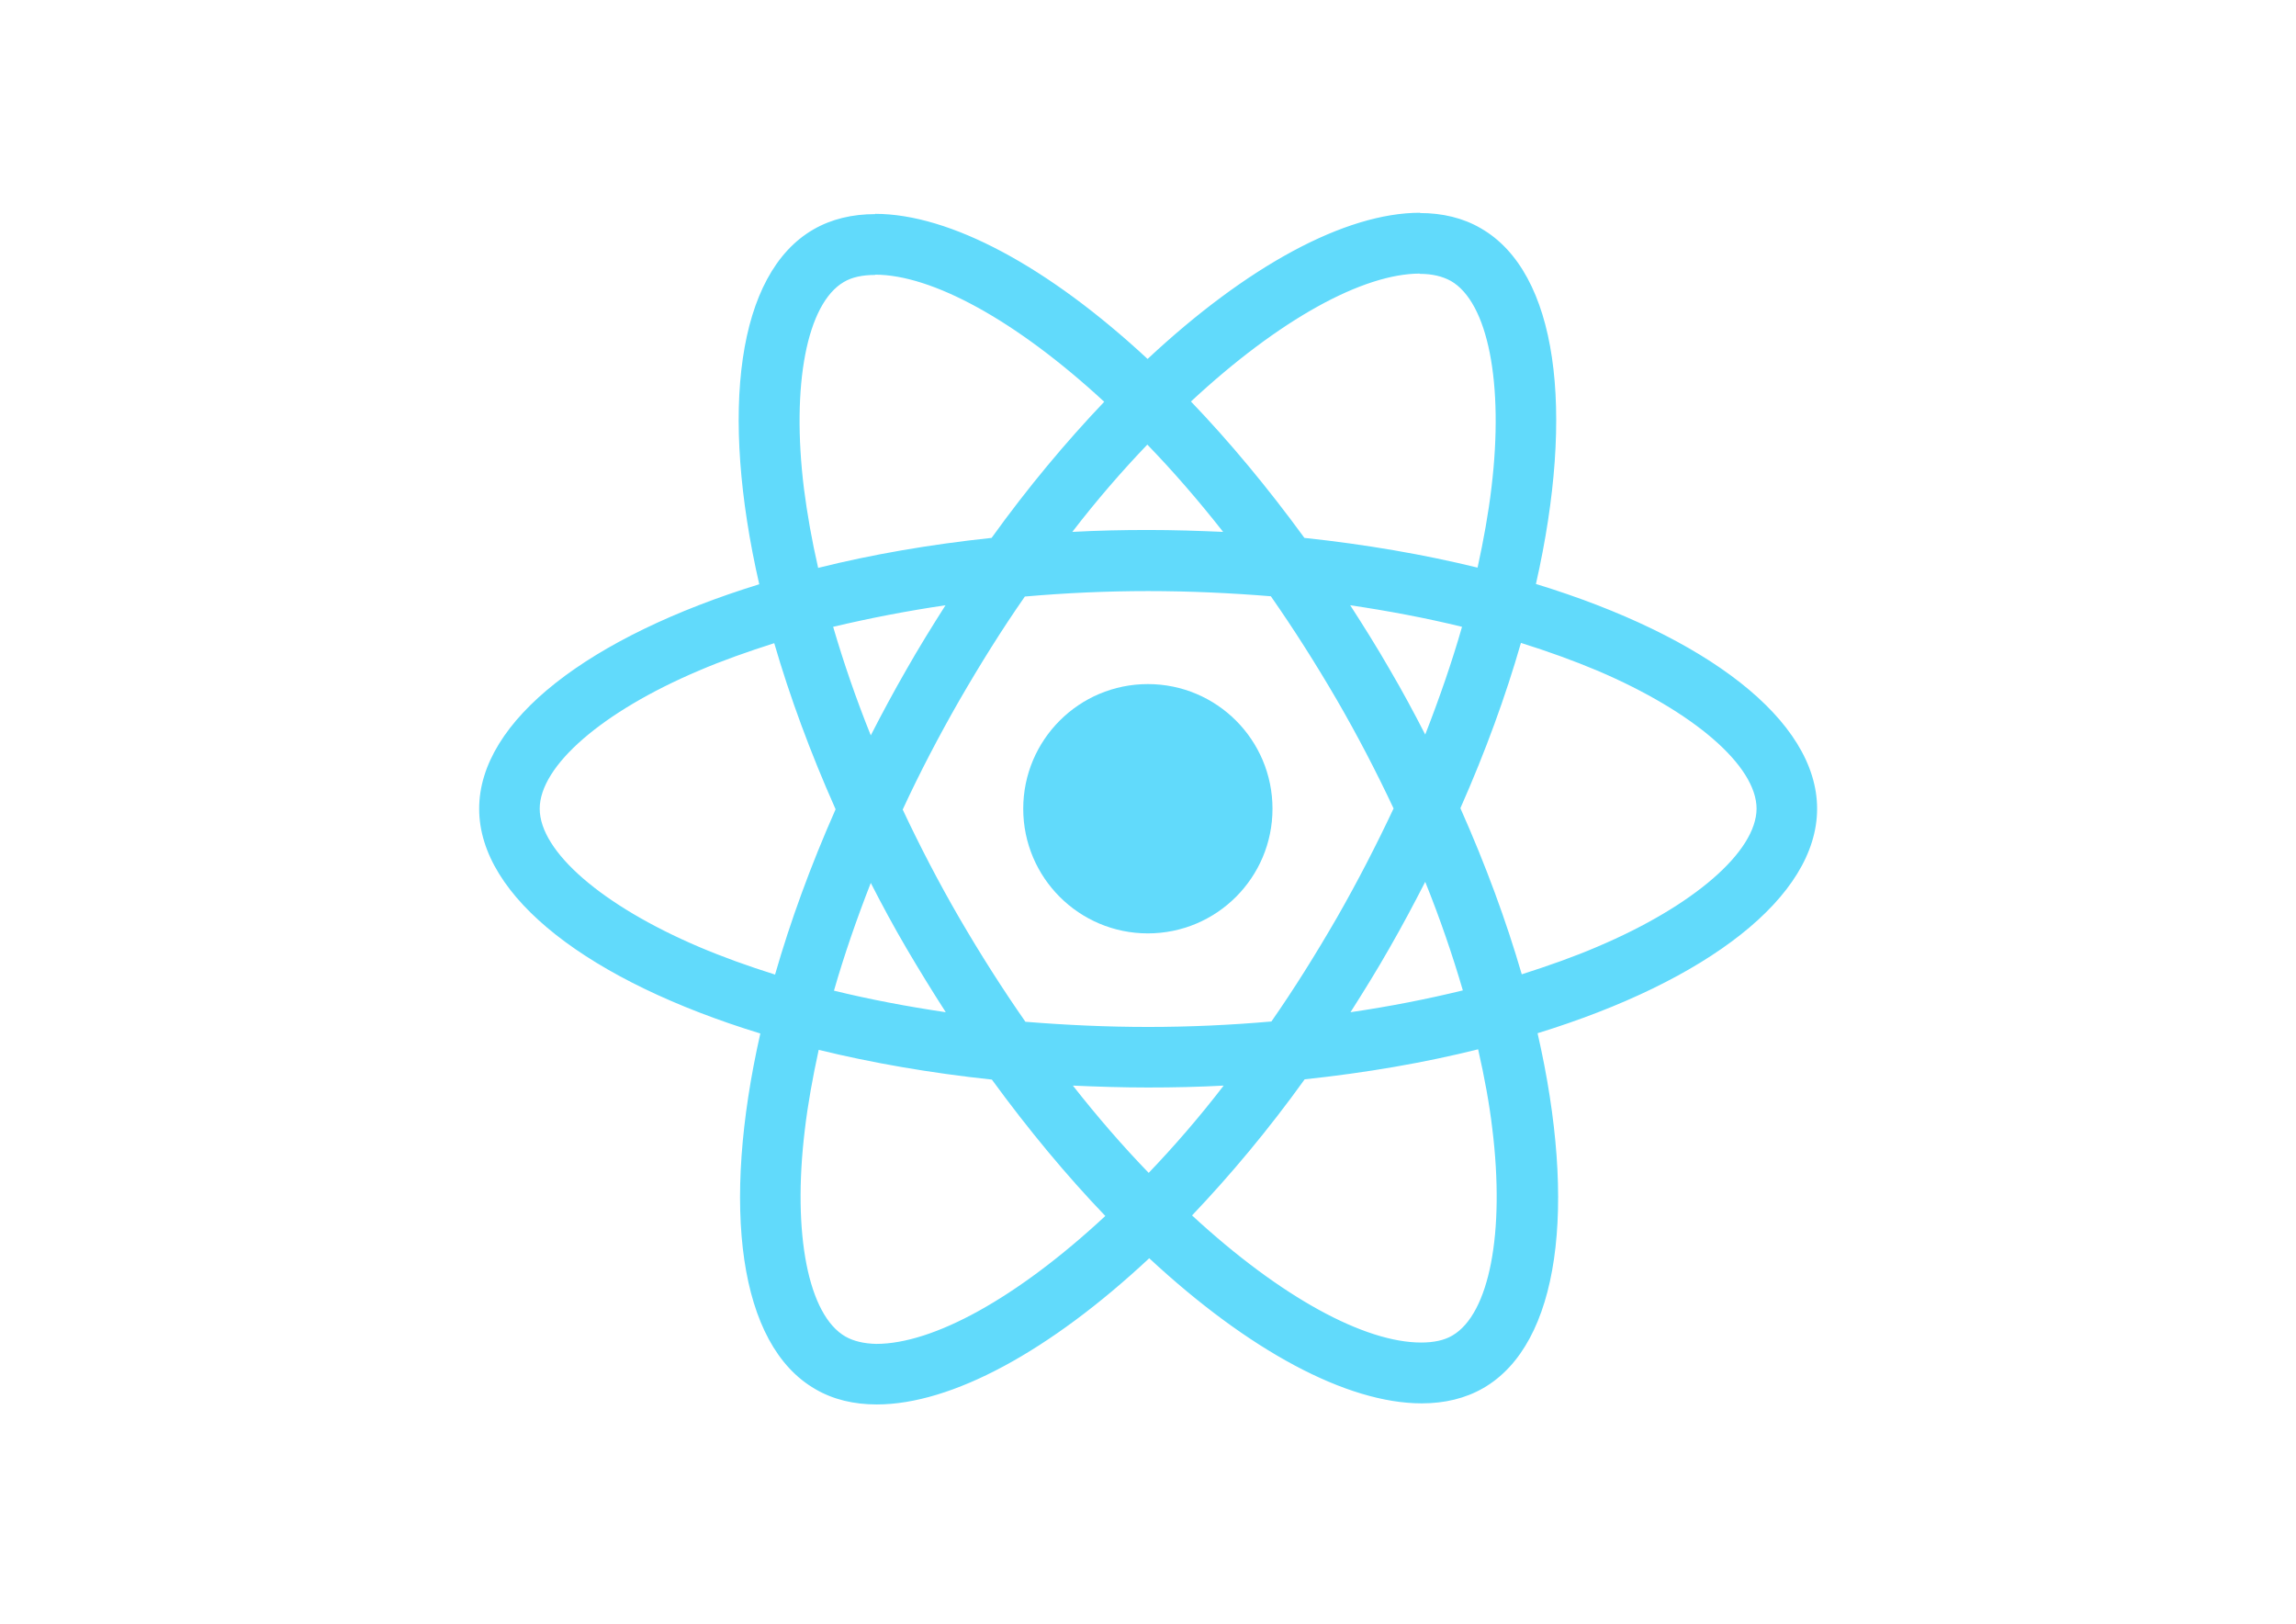
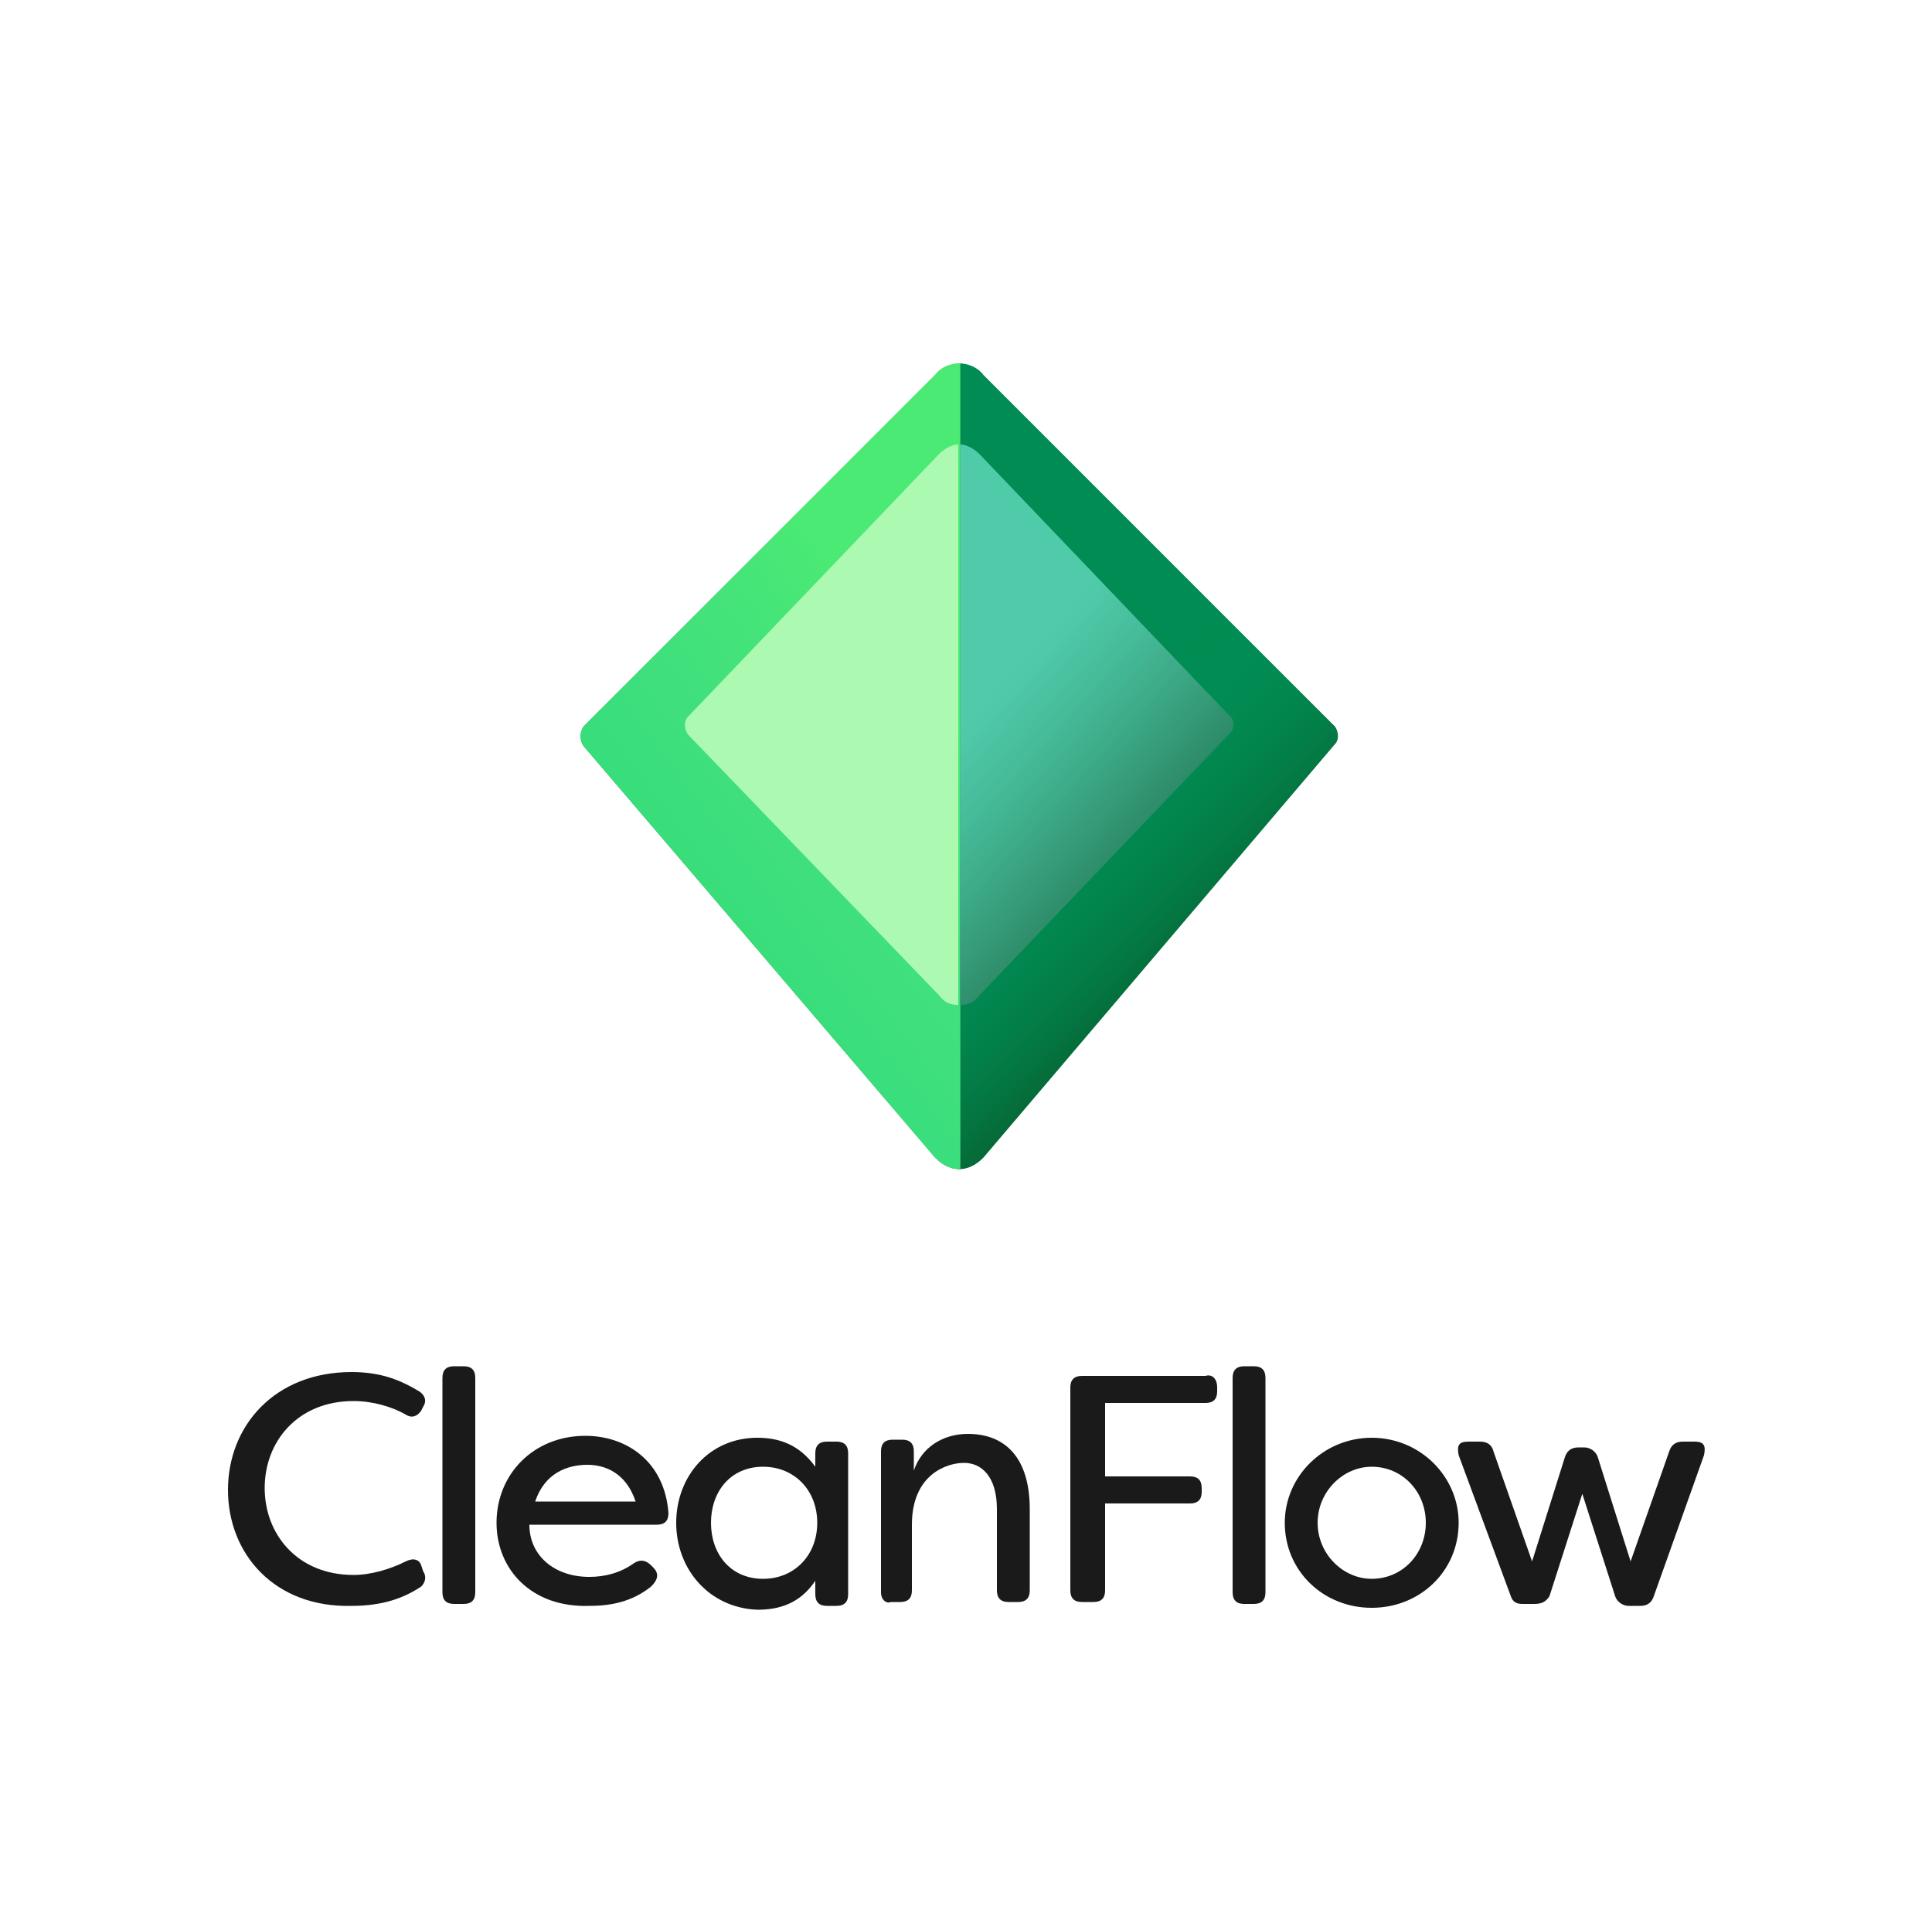
- <svg xmlns="http://www.w3.org/2000/svg" viewBox="0 0 841.9 595.3">
-   <g fill="#61DAFB">
-     <path d="M666.3 296.5c0-32.5-40.7-63.3-103.1-82.4 14.4-63.6 8-114.2-20.2-130.4-6.5-3.8-14.1-5.6-22.4-5.6v22.3c4.6 0 8.3.9 11.4 2.6 13.6 7.8 19.5 37.5 14.9 75.7-1.1 9.4-2.9 19.3-5.1 29.4-19.6-4.8-41-8.5-63.5-10.9-13.5-18.5-27.5-35.3-41.6-50 32.6-30.3 63.2-46.9 84-46.9V78c-27.5 0-63.5 19.6-99.9 53.6-36.4-33.8-72.4-53.2-99.9-53.2v22.3c20.7 0 51.4 16.5 84 46.6-14 14.7-28 31.4-41.3 49.9-22.6 2.4-44 6.1-63.6 11-2.3-10-4-19.7-5.2-29-4.7-38.2 1.1-67.9 14.6-75.8 3-1.8 6.9-2.6 11.5-2.6V78.5c-8.4 0-16 1.8-22.6 5.6-28.1 16.2-34.4 66.7-19.9 130.1-62.2 19.2-102.7 49.9-102.7 82.3 0 32.5 40.7 63.3 103.1 82.4-14.4 63.6-8 114.2 20.2 130.4 6.5 3.8 14.1 5.6 22.5 5.6 27.5 0 63.5-19.6 99.9-53.6 36.4 33.8 72.4 53.2 99.9 53.2 8.4 0 16-1.8 22.6-5.6 28.1-16.2 34.4-66.7 19.9-130.1 62-19.1 102.5-49.9 102.5-82.3zm-130.2-66.7c-3.7 12.9-8.3 26.2-13.5 39.5-4.1-8-8.4-16-13.1-24-4.6-8-9.5-15.8-14.4-23.4 14.2 2.1 27.9 4.7 41 7.9zm-45.8 106.5c-7.8 13.5-15.8 26.3-24.1 38.2-14.9 1.3-30 2-45.2 2-15.1 0-30.2-.7-45-1.9-8.3-11.9-16.4-24.6-24.2-38-7.6-13.1-14.5-26.4-20.8-39.8 6.2-13.4 13.2-26.8 20.7-39.9 7.8-13.5 15.8-26.3 24.1-38.2 14.9-1.3 30-2 45.2-2 15.1 0 30.2.7 45 1.9 8.3 11.9 16.4 24.6 24.2 38 7.6 13.1 14.5 26.4 20.8 39.8-6.3 13.4-13.2 26.8-20.7 39.9zm32.3-13c5.4 13.4 10 26.8 13.8 39.8-13.1 3.2-26.9 5.9-41.2 8 4.9-7.7 9.8-15.6 14.4-23.7 4.6-8 8.9-16.1 13-24.1zM421.2 430c-9.3-9.6-18.6-20.3-27.8-32 9 .4 18.2.7 27.5.7 9.4 0 18.7-.2 27.8-.7-9 11.7-18.3 22.4-27.5 32zm-74.4-58.9c-14.2-2.1-27.9-4.7-41-7.9 3.7-12.9 8.3-26.2 13.5-39.5 4.1 8 8.4 16 13.1 24 4.7 8 9.5 15.8 14.4 23.4zM420.7 163c9.3 9.6 18.6 20.3 27.8 32-9-.4-18.2-.7-27.5-.7-9.4 0-18.7.2-27.8.7 9-11.7 18.3-22.4 27.5-32zm-74 58.9c-4.9 7.7-9.8 15.6-14.4 23.7-4.6 8-8.9 16-13 24-5.4-13.4-10-26.8-13.8-39.8 13.1-3.1 26.9-5.8 41.2-7.9zm-90.5 125.2c-35.4-15.1-58.3-34.9-58.3-50.6 0-15.7 22.9-35.6 58.3-50.6 8.6-3.7 18-7 27.7-10.1 5.7 19.6 13.2 40 22.5 60.9-9.2 20.8-16.6 41.1-22.2 60.6-9.9-3.1-19.3-6.5-28-10.2zM310 490c-13.6-7.8-19.5-37.5-14.9-75.7 1.1-9.4 2.9-19.3 5.1-29.4 19.6 4.8 41 8.5 63.5 10.9 13.5 18.5 27.5 35.3 41.6 50-32.6 30.3-63.2 46.9-84 46.9-4.5-.1-8.3-1-11.3-2.7zm237.2-76.2c4.7 38.2-1.1 67.9-14.6 75.8-3 1.8-6.9 2.6-11.5 2.6-20.7 0-51.4-16.5-84-46.6 14-14.7 28-31.4 41.3-49.9 22.6-2.4 44-6.1 63.6-11 2.3 10.1 4.1 19.8 5.2 29.1zm38.5-66.7c-8.6 3.7-18 7-27.7 10.1-5.7-19.6-13.2-40-22.5-60.9 9.2-20.8 16.6-41.1 22.2-60.6 9.9 3.1 19.3 6.5 28.1 10.2 35.4 15.1 58.3 34.9 58.3 50.6-.1 15.7-23 35.6-58.4 50.6zM320.8 78.4z" />
-     <circle cx="420.9" cy="296.5" r="45.7" />
-     <path d="M520.5 78.1z" />
+ <svg xmlns="http://www.w3.org/2000/svg" version="1.1" id="Layer_1" x="0px" y="0px" viewBox="0 0 100 99.2" style="enable-background:new 0 0 100 99.2;" xml:space="preserve">
+   <style type="text/css">
+ 	.st0{fill:#008C52;}
+ 	.st1{fill:url(#SVGID_1_);}
+ 	.st2{fill:#7AC943;}
+ 	.st3{fill:url(#SVGID_2_);}
+ 	.st4{opacity:0.72;fill:#3DFF7E;enable-background:new    ;}
+ 	.st5{opacity:0.53;fill:#006837;enable-background:new    ;}
+ 	.st6{opacity:0.83;fill:url(#SVGID_3_);enable-background:new    ;}
+ 	.st7{opacity:0.32;fill:url(#SVGID_4_);enable-background:new    ;}
+ 	.st8{fill:#ACFAB2;}
+ 	.st9{fill:#1A1A1A;}
+ </style>
+   <g id="Layer_2_1_">
+ </g>
+   <g id="Layer_1_1_">
+     <g>
+       <g>
+         <g>
+           <path class="st0" d="M69.1,37.6L50.9,19.4c-0.3-0.4-0.8-0.6-1.3-0.6v41.7c0.5,0,0.9-0.2,1.3-0.6l18.2-21.4      C69.3,38.3,69.3,37.9,69.1,37.6z" />
+           <linearGradient id="SVGID_1_" gradientUnits="userSpaceOnUse" x1="49.837" y1="94.631" x2="64.945" y2="79.599" gradientTransform="matrix(1 0 0 -1 4.022490e-03 134.1424)">
+             <stop offset="0.19" style="stop-color:#009C64;stop-opacity:0" />
+             <stop offset="0.457" style="stop-color:#047A47;stop-opacity:0.33" />
+             <stop offset="1" style="stop-color:#0D2C03" />
+           </linearGradient>
+           <path class="st1" d="M69.1,37.6L50.9,19.4c-0.3-0.4-0.8-0.6-1.3-0.6v41.7c0.5,0,0.9-0.2,1.3-0.6l18.2-21.4      C69.3,38.3,69.3,37.9,69.1,37.6z" />
+         </g>
+         <g>
+           <path class="st2" d="M30.2,37.6l18.2-18.2c0.3-0.4,0.8-0.6,1.3-0.6v41.7l0,0c-0.5,0-0.9-0.2-1.3-0.6L30.2,38.6      C30,38.3,30,37.9,30.2,37.6z" />
+           <linearGradient id="SVGID_2_" gradientUnits="userSpaceOnUse" x1="36.652" y1="84.901" x2="50.626" y2="95.41" gradientTransform="matrix(1 0 0 -1 4.022490e-03 134.1424)">
+             <stop offset="0" style="stop-color:#228A6F" />
+             <stop offset="2.599492e-02" style="stop-color:#238871;stop-opacity:0.979" />
+             <stop offset="0.432" style="stop-color:#2C7093;stop-opacity:0.65" />
+             <stop offset="0.767" style="stop-color:#3261A8;stop-opacity:0.379" />
+             <stop offset="0.988" style="stop-color:#345CB0;stop-opacity:0.2" />
+           </linearGradient>
+           <path class="st3" d="M30.2,37.6l18.2-18.2c0.3-0.4,0.8-0.6,1.3-0.6v41.7l0,0c-0.5,0-0.9-0.2-1.3-0.6L30.2,38.6      C30,38.3,30,37.9,30.2,37.6z" />
+           <path class="st4" d="M30.2,37.6l18.2-18.2c0.3-0.4,0.8-0.6,1.3-0.6v41.7l0,0c-0.5,0-0.9-0.2-1.3-0.6L30.2,38.6      C30,38.3,30,37.9,30.2,37.6z" />
+         </g>
+       </g>
+       <g>
+         <path class="st5" d="M63.7,37.1l-13-13.6c-0.3-0.3-0.7-0.5-1-0.5v29c0.4,0,0.7-0.1,1-0.5l13-13.6C63.9,37.7,63.9,37.3,63.7,37.1z     " />
+         <linearGradient id="SVGID_3_" gradientUnits="userSpaceOnUse" x1="49.935" y1="96.592" x2="62.698" y2="84.944" gradientTransform="matrix(1 0 0 -1 4.022490e-03 134.1424)">
+           <stop offset="0" style="stop-color:#82FFEB;stop-opacity:0.7" />
+           <stop offset="0.311" style="stop-color:#59D6B8;stop-opacity:0.793" />
+           <stop offset="1" style="stop-color:#007D4B" />
+         </linearGradient>
+         <path class="st6" d="M63.7,37.1l-13-13.6c-0.3-0.3-0.7-0.5-1-0.5v29c0.4,0,0.7-0.1,1-0.5l13-13.6C63.9,37.7,63.9,37.3,63.7,37.1z     " />
+         <linearGradient id="SVGID_4_" gradientUnits="userSpaceOnUse" x1="49.935" y1="96.592" x2="62.698" y2="84.944" gradientTransform="matrix(1 0 0 -1 4.022490e-03 134.1424)">
+           <stop offset="0" style="stop-color:#82FFEB;stop-opacity:0.2" />
+           <stop offset="1.267223e-03" style="stop-color:#82FEEA;stop-opacity:0.201" />
+           <stop offset="0.145" style="stop-color:#72BBAD;stop-opacity:0.286" />
+           <stop offset="0.281" style="stop-color:#64827A;stop-opacity:0.366" />
+           <stop offset="0.406" style="stop-color:#5A5652;stop-opacity:0.441" />
+           <stop offset="0.517" style="stop-color:#523635;stop-opacity:0.506" />
+           <stop offset="0.611" style="stop-color:#4E2323;stop-opacity:0.562" />
+           <stop offset="0.675" style="stop-color:#4C1C1D;stop-opacity:0.6" />
+         </linearGradient>
+         <path class="st7" d="M63.7,37.1l-13-13.6c-0.3-0.3-0.7-0.5-1-0.5v29c0.4,0,0.7-0.1,1-0.5l13-13.6C63.9,37.7,63.9,37.3,63.7,37.1z     " />
+       </g>
+       <g>
+         <path class="st8" d="M35.6,37.1l13-13.6c0.3-0.3,0.7-0.5,1-0.5v29c-0.4,0-0.7-0.1-1-0.5L35.6,38C35.4,37.7,35.4,37.3,35.6,37.1z" />
+       </g>
+     </g>
+     <g>
+       <path class="st9" d="M11.8,77.1c0-3.3,2.4-6.1,6.4-6.1c1.5,0,2.5,0.4,3.5,1c0.3,0.2,0.4,0.5,0.2,0.8L21.8,73    c-0.2,0.3-0.5,0.4-0.8,0.2c-0.7-0.4-1.7-0.7-2.7-0.7c-2.9,0-4.6,2.1-4.6,4.5c0,2.4,1.7,4.5,4.6,4.5c0.9,0,1.9-0.3,2.7-0.7    c0.4-0.2,0.7-0.1,0.8,0.2l0.1,0.3c0.2,0.3,0.1,0.6-0.1,0.8c-0.9,0.6-2,1-3.6,1C14.2,83.2,11.8,80.4,11.8,77.1z" />
+       <path class="st9" d="M22.9,82.4V71.3c0-0.4,0.2-0.6,0.6-0.6H24c0.4,0,0.6,0.2,0.6,0.6v11.1c0,0.4-0.2,0.6-0.6,0.6h-0.5    C23.1,83,22.9,82.8,22.9,82.4z" />
+       <path class="st9" d="M25.7,78.8c0-2.5,1.9-4.5,4.6-4.5c2.1,0,4.1,1.3,4.3,4c0,0.4-0.2,0.6-0.6,0.6h-6.6c0,1.6,1.3,2.7,3.1,2.7    c0.8,0,1.6-0.2,2.3-0.7c0.3-0.2,0.6-0.2,0.9,0.1l0.1,0.1c0.3,0.3,0.3,0.6-0.1,1c-1,0.8-2.1,1-3.2,1C27.5,83.2,25.7,81.2,25.7,78.8    z M32.9,77.7c-0.5-1.5-1.6-1.9-2.5-1.9c-1,0-2.2,0.4-2.7,1.9H32.9z" />
+       <path class="st9" d="M35,78.8c0-2.4,1.7-4.4,4.2-4.4c1.2,0,2.2,0.4,3,1.5v-0.7c0-0.4,0.2-0.6,0.6-0.6h0.5c0.4,0,0.6,0.2,0.6,0.6    v7.3c0,0.4-0.2,0.6-0.6,0.6h-0.5c-0.4,0-0.6-0.2-0.6-0.6v-0.7c-0.8,1.2-1.9,1.5-3,1.5C36.7,83.2,35,81.2,35,78.8z M42.3,78.8    c0-1.7-1.2-2.9-2.8-2.9c-1.7,0-2.7,1.3-2.7,2.9c0,1.6,1,2.9,2.7,2.9C41.1,81.7,42.3,80.5,42.3,78.8z" />
+       <path class="st9" d="M45.6,82.4v-7.3c0-0.4,0.2-0.6,0.6-0.6h0.5c0.4,0,0.6,0.2,0.6,0.6v1c0.4-1.2,1.5-1.9,2.8-1.9    c1.9,0,3.2,1.2,3.2,3.9v4.2c0,0.4-0.2,0.6-0.6,0.6h-0.5c-0.4,0-0.6-0.2-0.6-0.6v-4.2c0-1.7-0.8-2.4-1.7-2.4    c-0.9,0-2.7,0.6-2.7,3.2v3.4c0,0.4-0.2,0.6-0.6,0.6h-0.5C45.9,83,45.6,82.8,45.6,82.4z" />
+       <path class="st9" d="M63,71.8V72c0,0.4-0.2,0.6-0.6,0.6h-5.2v3.8h4.4c0.4,0,0.6,0.2,0.6,0.6v0.2c0,0.4-0.2,0.6-0.6,0.6h-4.4v4.5    c0,0.4-0.2,0.6-0.6,0.6h-0.6c-0.4,0-0.6-0.2-0.6-0.6V71.8c0-0.4,0.2-0.6,0.6-0.6h6.4C62.7,71.1,63,71.3,63,71.8z" />
+       <path class="st9" d="M63.8,82.4V71.3c0-0.4,0.2-0.6,0.6-0.6h0.5c0.4,0,0.6,0.2,0.6,0.6v11.1c0,0.4-0.2,0.6-0.6,0.6h-0.5    C64,83,63.8,82.8,63.8,82.4z" />
+       <path class="st9" d="M66.5,78.8c0-2.4,2-4.4,4.5-4.4c2.5,0,4.5,2,4.5,4.4c0,2.5-2,4.4-4.5,4.4S66.5,81.3,66.5,78.8z M73.8,78.8    c0-1.6-1.2-2.9-2.8-2.9c-1.5,0-2.8,1.3-2.8,2.9c0,1.6,1.3,2.9,2.8,2.9C72.6,81.7,73.8,80.4,73.8,78.8z" />
+       <path class="st9" d="M78.2,82.6l-2.7-7.3c-0.1-0.5,0-0.7,0.5-0.7h0.6c0.3,0,0.6,0.1,0.7,0.5l2,5.7l1.7-5.4    c0.1-0.3,0.3-0.5,0.7-0.5H82c0.3,0,0.6,0.2,0.7,0.5l1.7,5.4l2-5.7c0.1-0.3,0.3-0.5,0.7-0.5h0.6c0.5,0,0.6,0.2,0.5,0.7l-2.6,7.3    c-0.1,0.3-0.3,0.5-0.7,0.5h-0.6c-0.3,0-0.6-0.2-0.7-0.5l-1.7-5.3l-1.7,5.3C80,82.9,79.8,83,79.4,83h-0.6    C78.5,83,78.3,82.9,78.2,82.6z" />
+     </g>
  </g>
</svg>
